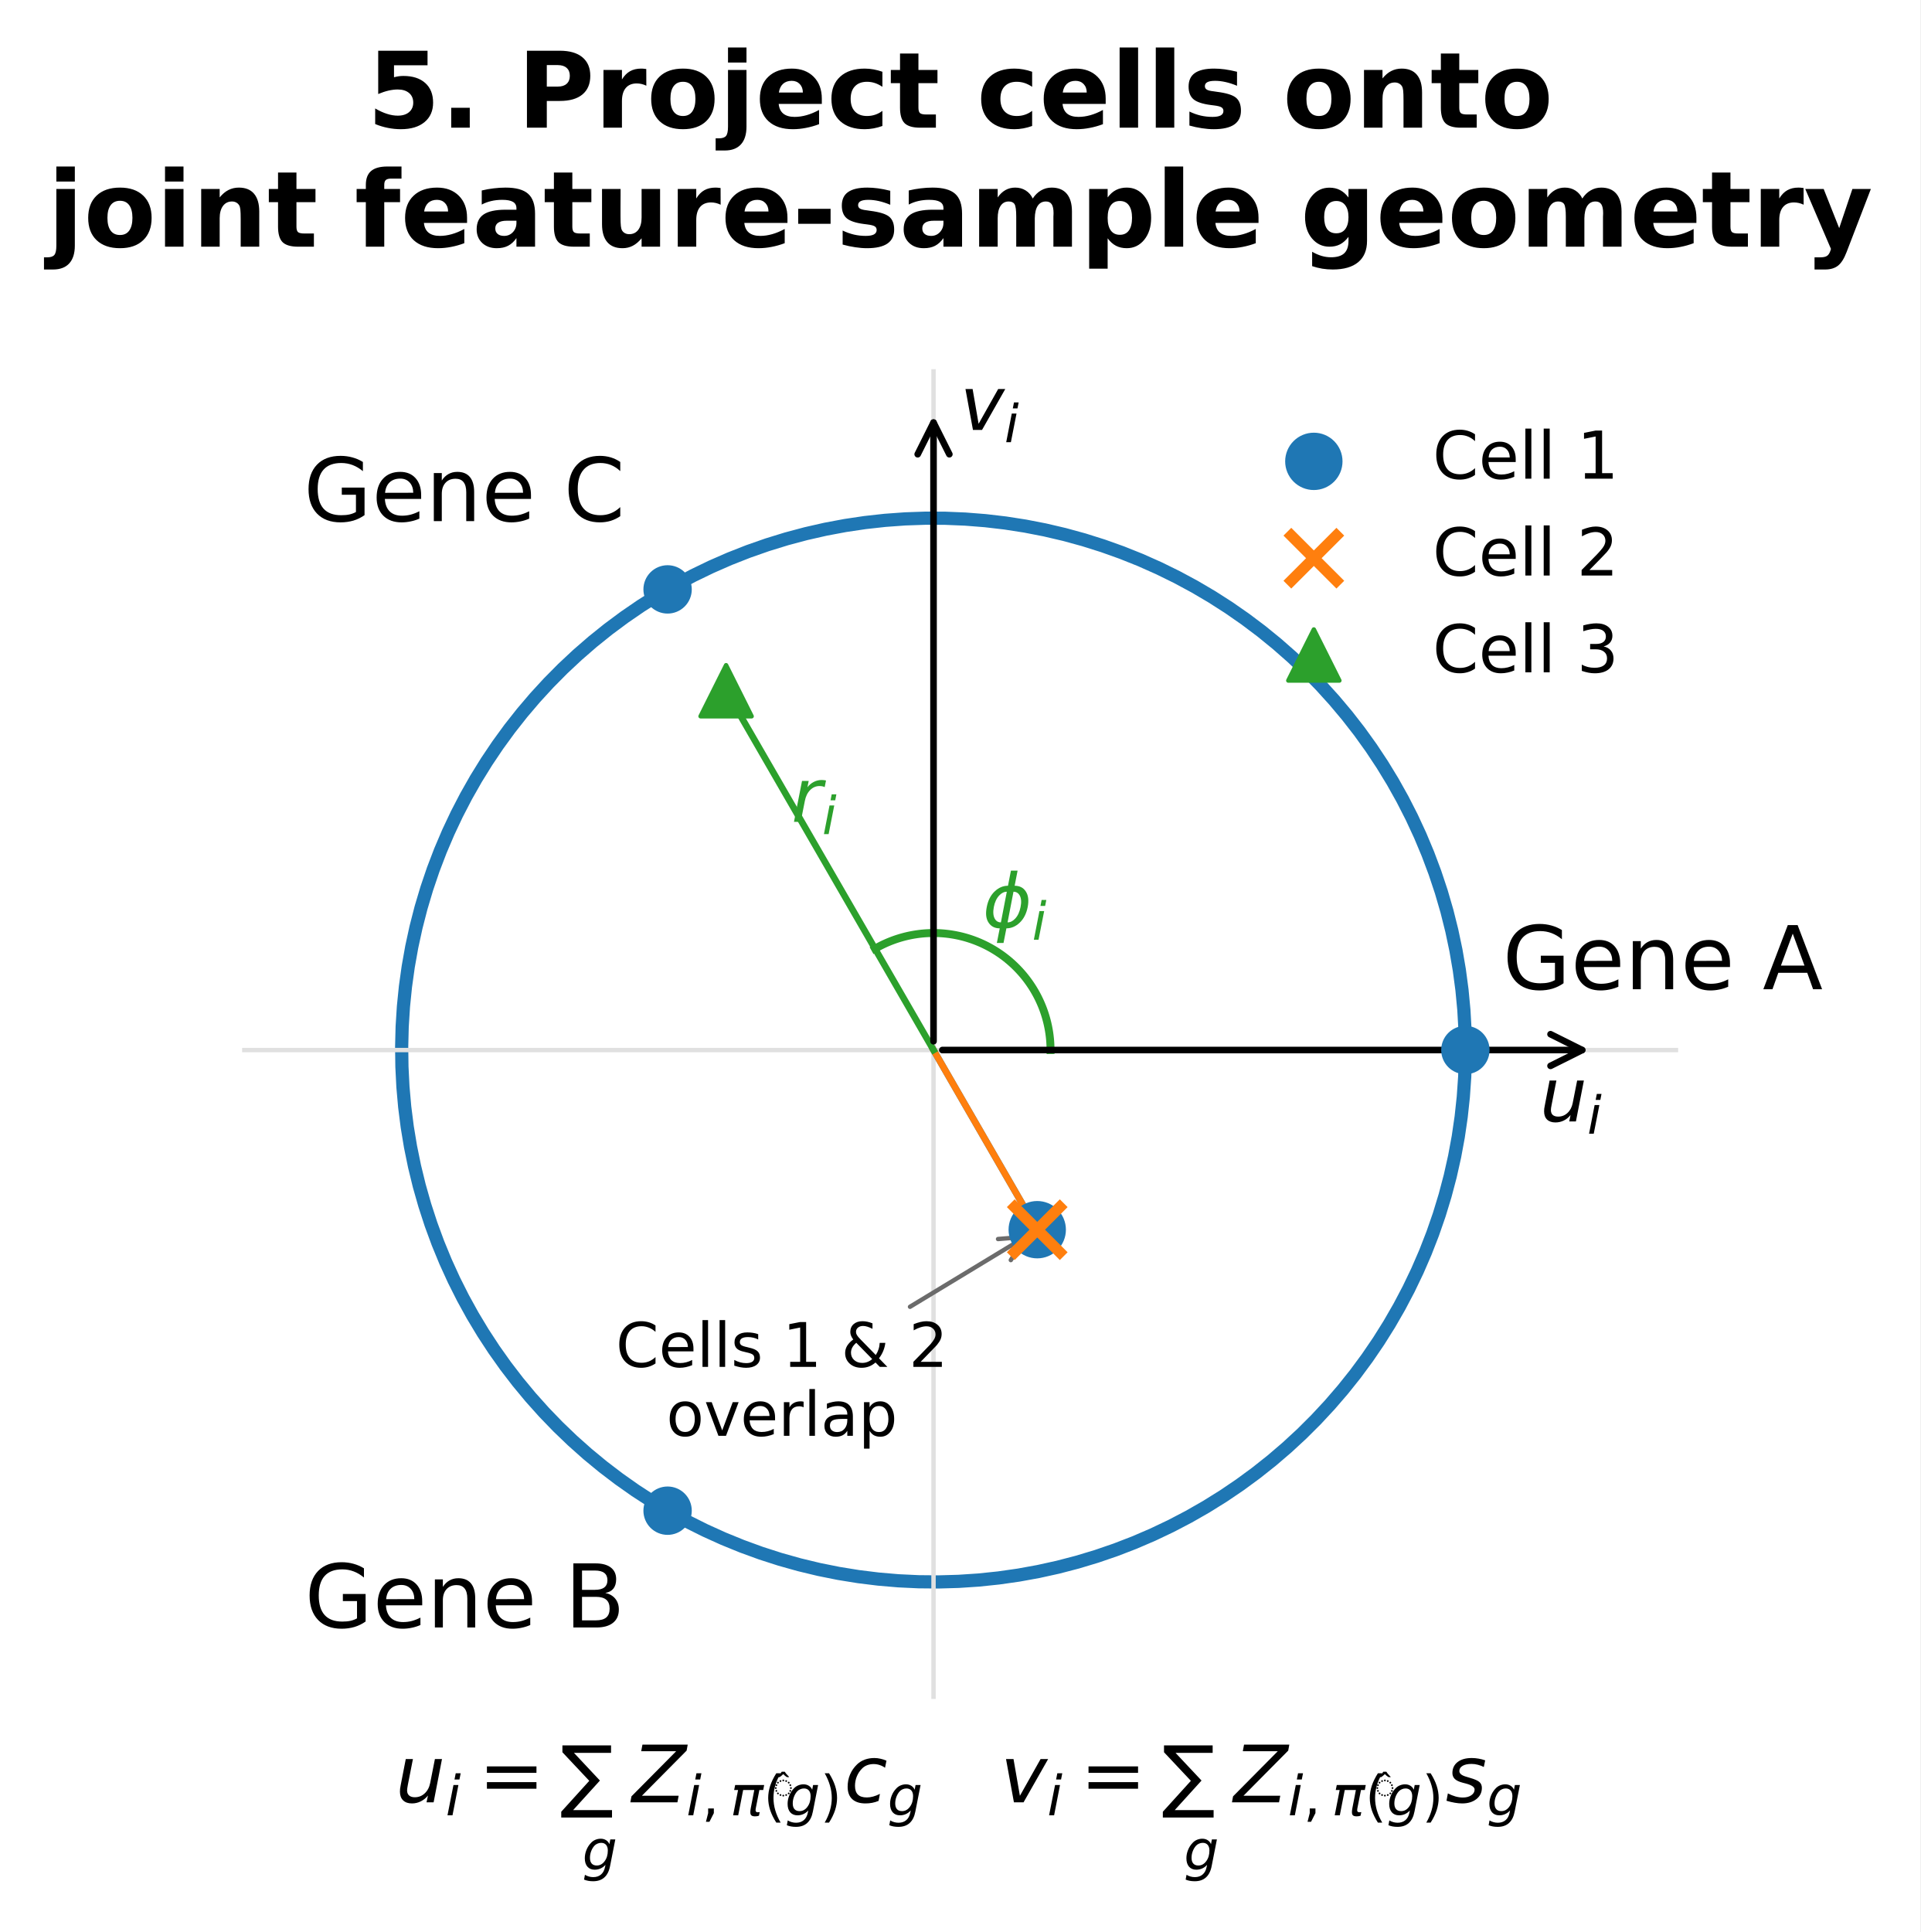
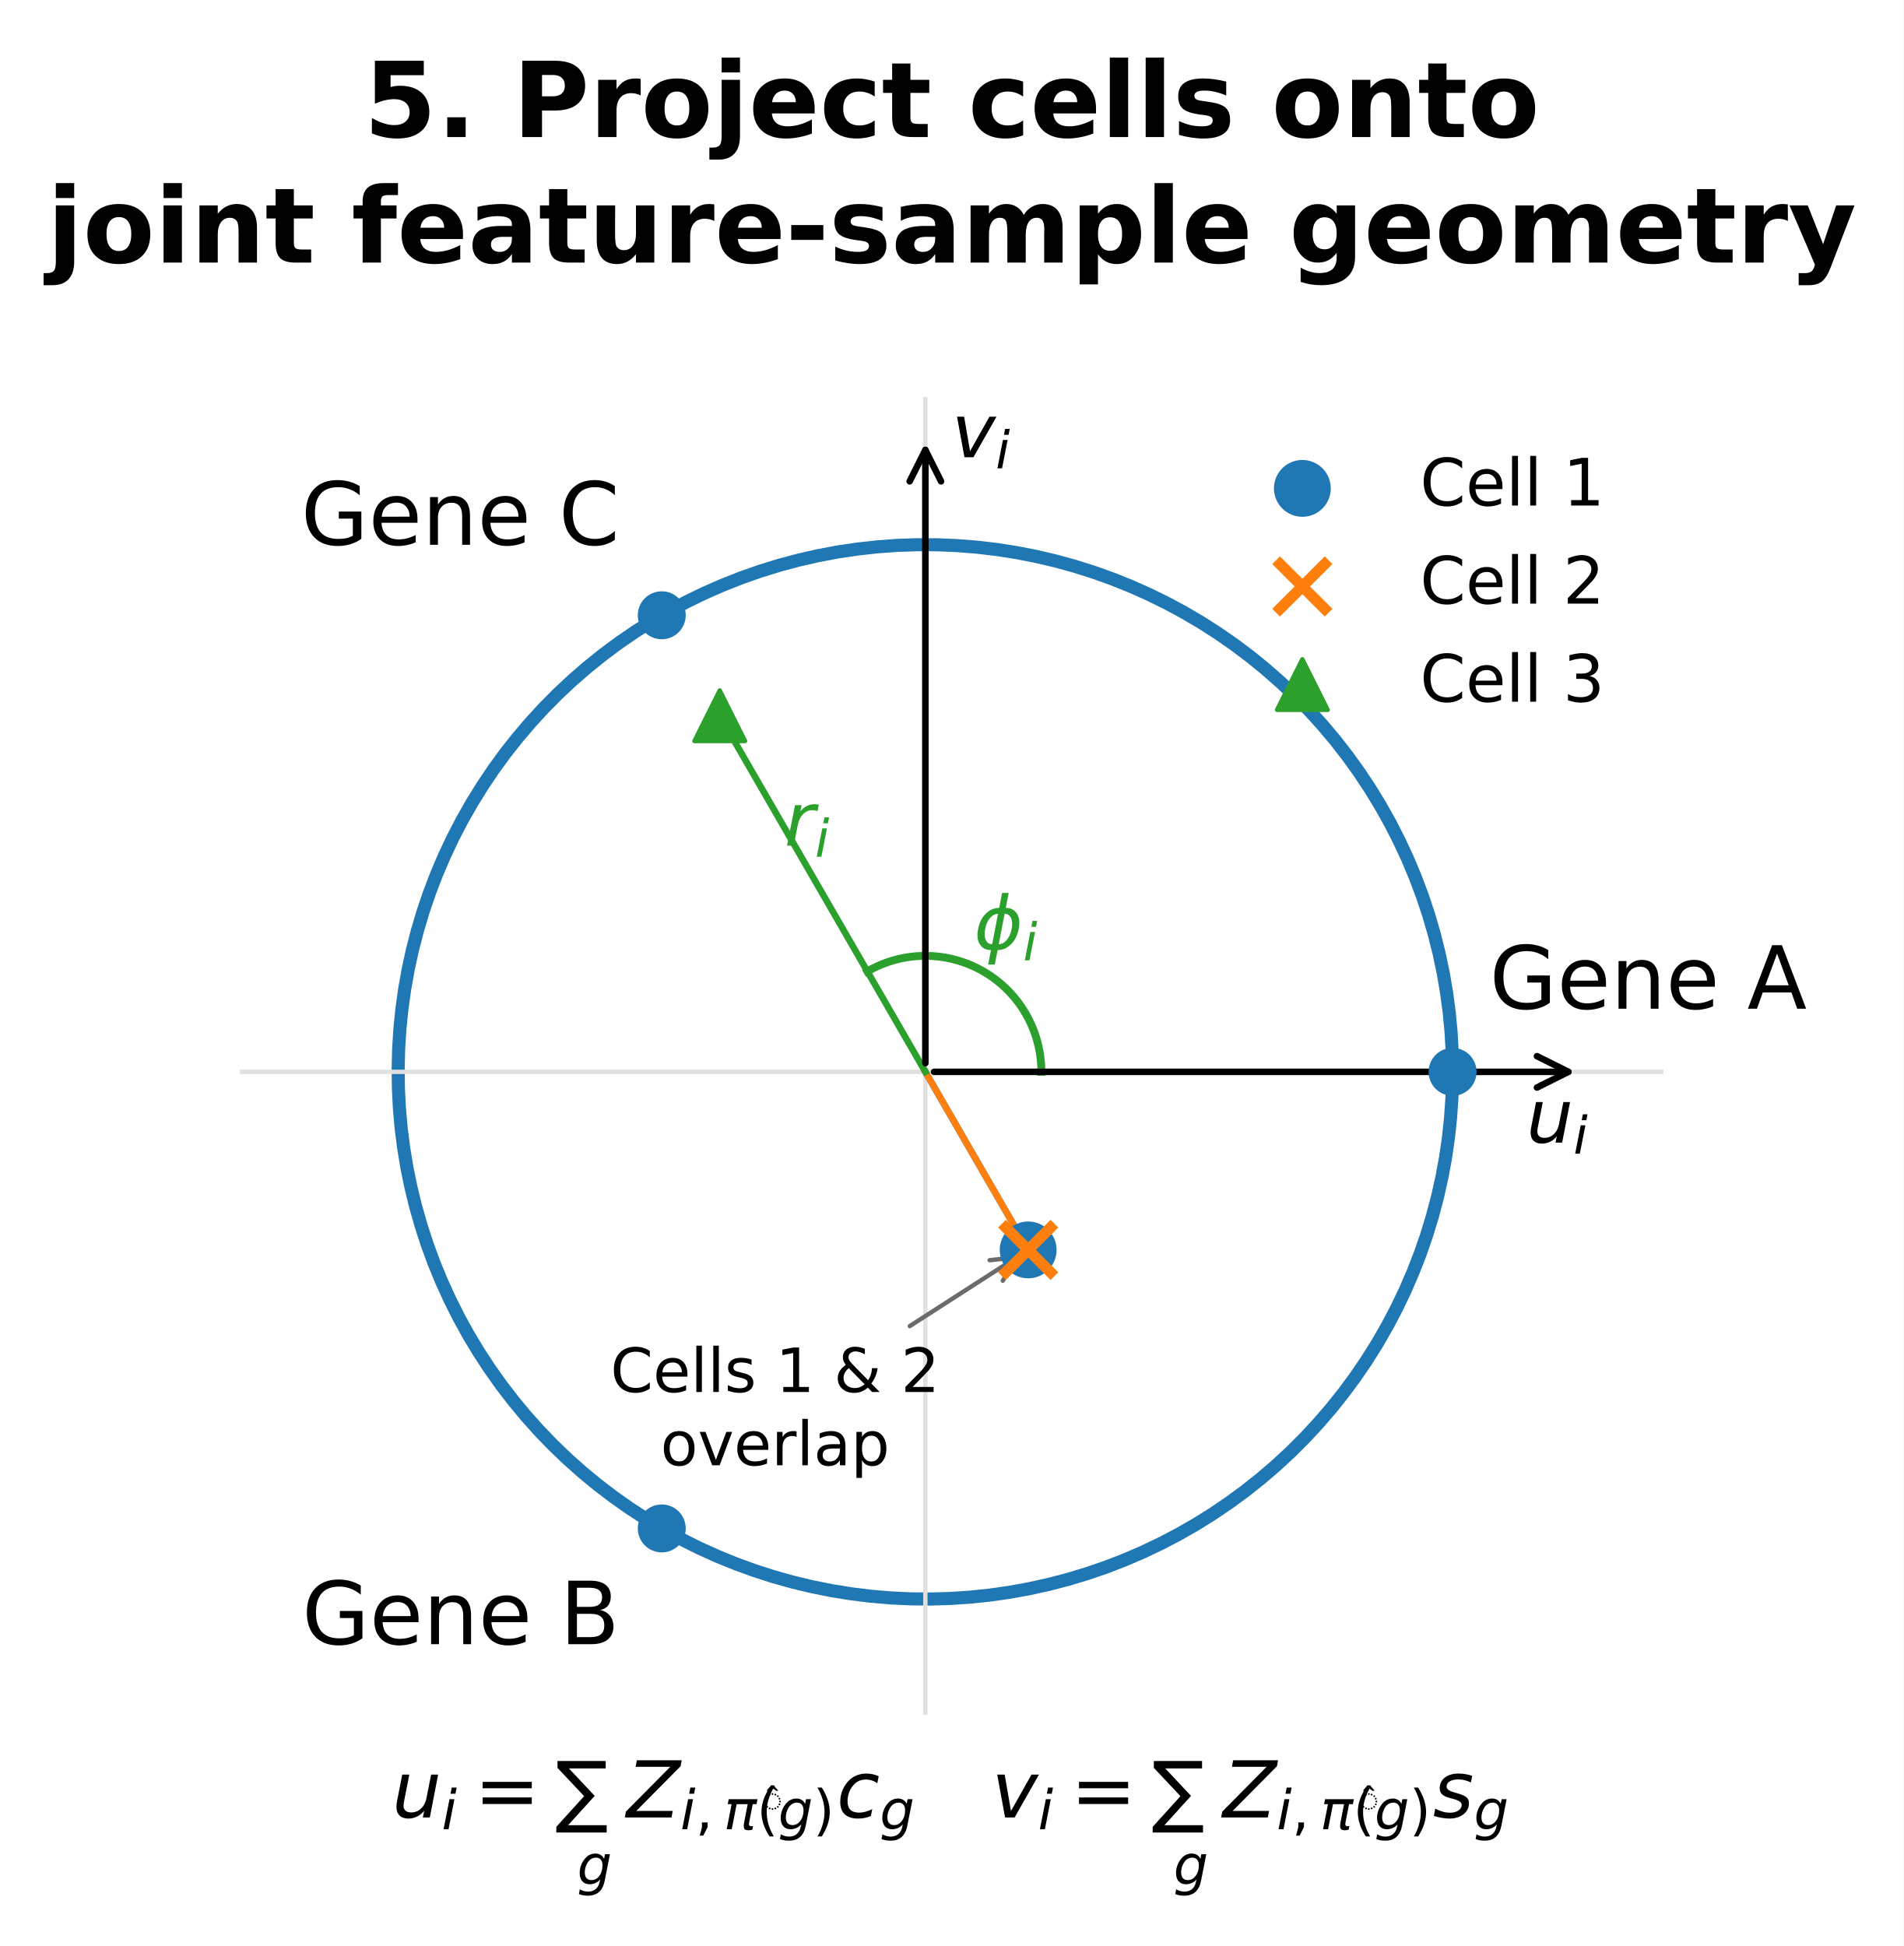
- <svg xmlns="http://www.w3.org/2000/svg" xmlns:xlink="http://www.w3.org/1999/xlink" width="436.714pt" height="439.349pt" viewBox="0 0 436.714 439.349" version="1.1">
+ <svg xmlns="http://www.w3.org/2000/svg" xmlns:xlink="http://www.w3.org/1999/xlink" width="436.714pt" height="446.485pt" viewBox="0 0 436.714 446.485" version="1.1">
  <defs>
    <style type="text/css">*{stroke-linejoin: round; stroke-linecap: butt}</style>
  </defs>
  <g id="figure_1">
    <g id="patch_1">
-       <path d="M 0 439.349  L 436.714 439.349  L 436.714 0  L 0 0  z " style="fill: #ffffff" />
+       <path d="M 0 446.485  L 436.714 446.485  L 436.714 0  L 0 0  z " style="fill: #ffffff" />
    </g>
    <g id="axes_1">
      <g id="line2d_1">
-         <path d="M 333.269 238.786  L 333.183 234.218  L 332.924 229.656  L 332.493 225.108  L 331.891 220.579  L 331.118 216.076  L 330.175 211.605  L 329.065 207.173  L 327.788 202.786  L 326.346 198.451  L 324.741 194.173  L 322.976 189.959  L 321.053 185.814  L 318.975 181.745  L 316.745 177.757  L 314.365 173.857  L 311.84 170.049  L 309.173 166.339  L 306.368 162.733  L 303.429 159.235  L 300.36 155.85  L 297.165 152.584  L 293.849 149.441  L 290.416 146.425  L 286.873 143.541  L 283.222 140.793  L 279.471 138.185  L 275.624 135.72  L 271.686 133.403  L 267.664 131.236  L 263.563 129.222  L 259.389 127.364  L 255.147 125.666  L 250.844 124.129  L 246.487 122.755  L 242.081 121.547  L 237.632 120.506  L 233.147 119.634  L 228.632 118.932  L 224.094 118.402  L 219.539 118.042  L 214.974 117.855  L 210.405 117.841  L 205.839 117.999  L 201.282 118.33  L 196.741 118.832  L 192.222 119.506  L 187.731 120.349  L 183.276 121.362  L 178.862 122.542  L 174.496 123.888  L 170.184 125.398  L 165.932 127.07  L 161.746 128.901  L 157.632 130.889  L 153.596 133.031  L 149.644 135.324  L 145.781 137.764  L 142.014 140.349  L 138.346 143.074  L 134.784 145.935  L 131.333 148.929  L 127.997 152.051  L 124.782 155.297  L 121.691 158.662  L 118.73 162.142  L 115.902 165.731  L 113.212 169.424  L 110.663 173.216  L 108.259 177.101  L 106.004 181.075  L 103.9 185.13  L 101.951 189.263  L 100.16 193.466  L 98.528 197.734  L 97.059 202.06  L 95.754 206.438  L 94.616 210.863  L 93.645 215.328  L 92.844 219.826  L 92.213 224.351  L 91.754 228.897  L 91.466 233.457  L 91.351 238.025  L 91.409 242.593  L 91.639 247.156  L 92.041 251.707  L 92.615 256.24  L 93.359 260.748  L 94.274 265.225  L 95.356 269.663  L 96.606 274.058  L 98.02 278.403  L 99.598 282.691  L 101.337 286.916  L 103.233 291.073  L 105.286 295.155  L 107.491 299.156  L 109.846 303.072  L 112.347 306.895  L 114.99 310.622  L 117.772 314.246  L 120.69 317.762  L 123.738 321.166  L 126.912 324.452  L 130.208 327.616  L 133.621 330.653  L 137.147 333.56  L 140.78 336.33  L 144.515 338.962  L 148.346 341.451  L 152.269 343.793  L 156.278 345.986  L 160.366 348.026  L 164.529 349.909  L 168.759 351.634  L 173.052 353.199  L 177.401 354.6  L 181.8 355.835  L 186.242 356.904  L 190.721 357.804  L 195.232 358.534  L 199.766 359.094  L 204.319 359.482  L 208.882 359.698  L 213.451 359.741  L 218.018 359.611  L 222.577 359.309  L 227.122 358.836  L 231.645 358.191  L 236.14 357.375  L 240.602 356.391  L 245.023 355.238  L 249.398 353.92  L 253.719 352.437  L 257.982 350.792  L 262.179 348.987  L 266.306 347.025  L 270.355 344.909  L 274.321 342.641  L 278.199 340.225  L 281.983 337.664  L 285.667 334.962  L 289.247 332.123  L 292.717 329.151  L 296.073 326.05  L 299.308 322.824  L 302.42 319.479  L 305.403 316.018  L 308.254 312.447  L 310.967 308.771  L 313.54 304.995  L 315.968 301.125  L 318.248 297.166  L 320.377 293.123  L 322.352 289.003  L 324.17 284.811  L 325.829 280.554  L 327.325 276.237  L 328.657 271.867  L 329.824 267.449  L 330.822 262.991  L 331.652 258.498  L 332.311 253.977  L 332.799 249.434  L 333.115 244.876  L 333.259 240.309  L 333.269 238.786  L 333.269 238.786  " clip-path="url(#p596c92d927)" style="fill: none; stroke: #1f77b4; stroke-width: 3; stroke-linecap: square" />
+         <path d="M 333.269 245.922  L 333.183 241.354  L 332.924 236.792  L 332.493 232.244  L 331.891 227.714  L 331.118 223.211  L 330.175 218.741  L 329.065 214.309  L 327.788 209.922  L 326.346 205.587  L 324.741 201.309  L 322.976 197.094  L 321.053 192.95  L 318.975 188.881  L 316.745 184.893  L 314.365 180.993  L 311.84 177.185  L 309.173 173.475  L 306.368 169.868  L 303.429 166.37  L 300.36 162.986  L 297.165 159.72  L 293.849 156.577  L 290.416 153.561  L 286.873 150.677  L 283.222 147.929  L 279.471 145.321  L 275.624 142.856  L 271.686 140.539  L 267.664 138.371  L 263.563 136.358  L 259.389 134.5  L 255.147 132.802  L 250.844 131.264  L 246.487 129.891  L 242.081 128.683  L 237.632 127.642  L 233.147 126.77  L 228.632 126.068  L 224.094 125.537  L 219.539 125.178  L 214.974 124.991  L 210.405 124.977  L 205.839 125.135  L 201.282 125.466  L 196.741 125.968  L 192.222 126.641  L 187.731 127.485  L 183.276 128.498  L 178.862 129.678  L 174.496 131.024  L 170.184 132.534  L 165.932 134.206  L 161.746 136.037  L 157.632 138.025  L 153.596 140.167  L 149.644 142.46  L 145.781 144.9  L 142.014 147.485  L 138.346 150.21  L 134.784 153.071  L 131.333 156.065  L 127.997 159.187  L 124.782 162.433  L 121.691 165.798  L 118.73 169.278  L 115.902 172.866  L 113.212 176.559  L 110.663 180.351  L 108.259 184.237  L 106.004 188.21  L 103.9 192.266  L 101.951 196.399  L 100.16 200.602  L 98.528 204.869  L 97.059 209.196  L 95.754 213.574  L 94.616 217.999  L 93.645 222.464  L 92.844 226.962  L 92.213 231.487  L 91.754 236.033  L 91.466 240.593  L 91.351 245.16  L 91.409 249.729  L 91.639 254.292  L 92.041 258.843  L 92.615 263.376  L 93.359 267.884  L 94.274 272.361  L 95.356 276.799  L 96.606 281.194  L 98.02 285.539  L 99.598 289.826  L 101.337 294.052  L 103.233 298.208  L 105.286 302.29  L 107.491 306.292  L 109.846 310.207  L 112.347 314.031  L 114.99 317.758  L 117.772 321.382  L 120.69 324.898  L 123.738 328.302  L 126.912 331.588  L 130.208 334.752  L 133.621 337.789  L 137.147 340.695  L 140.78 343.466  L 144.515 346.098  L 148.346 348.587  L 152.269 350.929  L 156.278 353.122  L 160.366 355.161  L 164.529 357.045  L 168.759 358.77  L 173.052 360.334  L 177.401 361.735  L 181.8 362.971  L 186.242 364.04  L 190.721 364.94  L 195.232 365.67  L 199.766 366.23  L 204.319 366.618  L 208.882 366.833  L 213.451 366.877  L 218.018 366.747  L 222.577 366.445  L 227.122 365.972  L 231.645 365.326  L 236.14 364.511  L 240.602 363.526  L 245.023 362.374  L 249.398 361.055  L 253.719 359.573  L 257.982 357.928  L 262.179 356.123  L 266.306 354.161  L 270.355 352.044  L 274.321 349.777  L 278.199 347.361  L 281.983 344.8  L 285.667 342.098  L 289.247 339.259  L 292.717 336.287  L 296.073 333.186  L 299.308 329.96  L 302.42 326.614  L 305.403 323.154  L 308.254 319.583  L 310.967 315.907  L 313.54 312.131  L 315.968 308.261  L 318.248 304.302  L 320.377 300.259  L 322.352 296.139  L 324.17 291.947  L 325.829 287.69  L 327.325 283.373  L 328.657 279.003  L 329.824 274.585  L 330.822 270.127  L 331.652 265.634  L 332.311 261.112  L 332.799 256.57  L 333.115 252.012  L 333.259 247.445  L 333.269 245.922  L 333.269 245.922  " clip-path="url(#p8d70a1d54a)" style="fill: none; stroke: #1f77b4; stroke-width: 3; stroke-linecap: square" />
      </g>
      <g id="line2d_2">
-         <path d="M 55.061 238.786  L 381.653 238.786  " clip-path="url(#p596c92d927)" style="fill: none; stroke: #e0e0e0; stroke-linecap: square" />
+         <path d="M 55.061 245.922  L 381.653 245.922  " clip-path="url(#p8d70a1d54a)" style="fill: none; stroke: #e0e0e0; stroke-linecap: square" />
      </g>
      <g id="line2d_3">
-         <path d="M 212.309 386.357  L 212.309 83.957  " clip-path="url(#p596c92d927)" style="fill: none; stroke: #e0e0e0; stroke-linecap: square" />
+         <path d="M 212.309 393.493  L 212.309 91.093  " clip-path="url(#p8d70a1d54a)" style="fill: none; stroke: #e0e0e0; stroke-linecap: square" />
      </g>
      <g id="line2d_4">
-         <path d="M 212.309 238.786  L 235.896 279.64  " clip-path="url(#p596c92d927)" style="fill: none; stroke: #1f77b4; stroke-width: 1.5; stroke-linecap: square" />
+         <path d="M 212.309 245.922  L 235.896 286.776  " clip-path="url(#p8d70a1d54a)" style="fill: none; stroke: #1f77b4; stroke-width: 1.5; stroke-linecap: square" />
      </g>
      <g id="line2d_5">
-         <path d="M 212.309 238.786  L 235.896 279.64  " clip-path="url(#p596c92d927)" style="fill: none; stroke: #ff7f0e; stroke-width: 1.5; stroke-linecap: square" />
+         <path d="M 212.309 245.922  L 235.896 286.776  " clip-path="url(#p8d70a1d54a)" style="fill: none; stroke: #ff7f0e; stroke-width: 1.5; stroke-linecap: square" />
      </g>
      <g id="line2d_6">
-         <path d="M 212.309 238.786  L 165.134 157.078  " clip-path="url(#p596c92d927)" style="fill: none; stroke: #2ca02c; stroke-width: 1.5; stroke-linecap: square" />
+         <path d="M 212.309 245.922  L 165.134 164.213  " clip-path="url(#p8d70a1d54a)" style="fill: none; stroke: #2ca02c; stroke-width: 1.5; stroke-linecap: square" />
      </g>
      <g id="line2d_7">
-         <path d="M 238.92 238.786  L 238.914 238.223  L 238.896 237.66  L 238.866 237.098  L 238.825 236.537  L 238.771 235.976  L 238.706 235.417  L 238.629 234.86  L 238.54 234.304  L 238.439 233.75  L 238.327 233.198  L 238.203 232.649  L 238.067 232.103  L 237.92 231.559  L 237.761 231.019  L 237.591 230.482  L 237.41 229.949  L 237.218 229.42  L 237.014 228.896  L 236.799 228.375  L 236.573 227.86  L 236.337 227.349  L 236.09 226.843  L 235.832 226.343  L 235.563 225.848  L 235.284 225.359  L 234.995 224.876  L 234.696 224.399  L 234.386 223.929  L 234.067 223.465  L 233.738 223.008  L 233.4 222.558  L 233.052 222.116  L 232.694 221.681  L 232.328 221.253  L 231.952 220.834  L 231.568 220.422  L 231.176 220.019  L 230.774 219.624  L 230.365 219.238  L 229.947 218.86  L 229.522 218.491  L 229.089 218.132  L 228.648 217.782  L 228.2 217.441  L 227.745 217.109  L 227.283 216.788  L 226.814 216.476  L 226.339 216.174  L 225.858 215.882  L 225.37 215.601  L 224.877 215.33  L 224.378 215.069  L 223.873 214.819  L 223.364 214.58  L 222.849 214.351  L 222.33 214.134  L 221.806 213.927  L 221.278 213.732  L 220.746 213.548  L 220.21 213.375  L 219.671 213.213  L 219.128 213.063  L 218.583 212.925  L 218.034 212.798  L 217.483 212.683  L 216.93 212.579  L 216.374 212.487  L 215.817 212.407  L 215.258 212.339  L 214.698 212.282  L 214.137 212.238  L 213.575 212.205  L 213.013 212.184  L 212.45 212.175  L 211.887 212.178  L 211.324 212.193  L 210.762 212.22  L 210.2 212.259  L 209.639 212.309  L 209.08 212.371  L 208.522 212.446  L 207.965 212.532  L 207.411 212.629  L 206.859 212.739  L 206.309 212.86  L 205.762 212.993  L 205.218 213.137  L 204.677 213.293  L 204.139 213.46  L 203.605 213.638  L 203.075 213.828  L 202.549 214.029  L 202.028 214.241  L 201.511 214.464  L 200.999 214.698  L 200.492 214.943  L 199.99 215.198  L 199.494 215.464  L 199.003 215.74  " clip-path="url(#p596c92d927)" style="fill: none; stroke: #2ca02c; stroke-width: 1.8; stroke-linecap: square" />
+         <path d="M 238.92 245.922  L 238.914 245.359  L 238.896 244.796  L 238.866 244.234  L 238.825 243.673  L 238.771 243.112  L 238.706 242.553  L 238.629 241.995  L 238.54 241.44  L 238.439 240.886  L 238.327 240.334  L 238.203 239.785  L 238.067 239.239  L 237.92 238.695  L 237.761 238.155  L 237.591 237.618  L 237.41 237.085  L 237.218 236.556  L 237.014 236.032  L 236.799 235.511  L 236.573 234.995  L 236.337 234.485  L 236.09 233.979  L 235.832 233.478  L 235.563 232.984  L 235.284 232.495  L 234.995 232.012  L 234.696 231.535  L 234.386 231.064  L 234.067 230.601  L 233.738 230.144  L 233.4 229.694  L 233.052 229.252  L 232.694 228.817  L 232.328 228.389  L 231.952 227.97  L 231.568 227.558  L 231.176 227.155  L 230.774 226.76  L 230.365 226.374  L 229.947 225.996  L 229.522 225.627  L 229.089 225.268  L 228.648 224.917  L 228.2 224.576  L 227.745 224.245  L 227.283 223.923  L 226.814 223.612  L 226.339 223.31  L 225.858 223.018  L 225.37 222.736  L 224.877 222.465  L 224.378 222.205  L 223.873 221.955  L 223.364 221.716  L 222.849 221.487  L 222.33 221.27  L 221.806 221.063  L 221.278 220.868  L 220.746 220.684  L 220.21 220.511  L 219.671 220.349  L 219.128 220.199  L 218.583 220.061  L 218.034 219.934  L 217.483 219.819  L 216.93 219.715  L 216.374 219.623  L 215.817 219.543  L 215.258 219.475  L 214.698 219.418  L 214.137 219.374  L 213.575 219.341  L 213.013 219.32  L 212.45 219.311  L 211.887 219.314  L 211.324 219.329  L 210.762 219.356  L 210.2 219.394  L 209.639 219.445  L 209.08 219.507  L 208.522 219.582  L 207.965 219.668  L 207.411 219.765  L 206.859 219.875  L 206.309 219.996  L 205.762 220.129  L 205.218 220.273  L 204.677 220.429  L 204.139 220.596  L 203.605 220.774  L 203.075 220.964  L 202.549 221.165  L 202.028 221.377  L 201.511 221.6  L 200.999 221.834  L 200.492 222.078  L 199.99 222.334  L 199.494 222.6  L 199.003 222.876  " clip-path="url(#p8d70a1d54a)" style="fill: none; stroke: #2ca02c; stroke-width: 1.8; stroke-linecap: square" />
      </g>
      <g id="text_1">
-         <text style="font-weight: 700; font-size: 24px; font-family: 'DejaVu Sans'" transform="translate(83.4675 29.03625)">5. Project cells onto</text>
-         <text style="font-weight: 700; font-size: 24px; font-family: 'DejaVu Sans'" transform="translate(10.8 56.0985)">joint feature-sample geometry</text>
+         <text style="font-weight: 700; font-size: 24px; font-family: 'DejaVu Sans'" transform="translate(83.4675 31.43859)">5. Project cells onto</text>
+         <text style="font-weight: 700; font-size: 24px; font-family: 'DejaVu Sans'" transform="translate(10.8 60.24516)">joint feature-sample geometry</text>
      </g>
      <g id="patch_2">
-         <path d="M 214.307 238.786  Q 287.908 238.786 359.833 238.786  " style="fill: none; stroke: #000000; stroke-width: 1.5; stroke-linecap: round" />
-         <path d="M 352.633 235.186  L 359.833 238.786  L 352.633 242.386  " style="fill: none; stroke: #000000; stroke-width: 1.5; stroke-linecap: round" />
+         <path d="M 214.307 245.922  Q 287.908 245.922 359.833 245.922  " style="fill: none; stroke: #000000; stroke-width: 1.5; stroke-linecap: round" />
+         <path d="M 352.633 242.322  L 359.833 245.922  L 352.633 249.522  " style="fill: none; stroke: #000000; stroke-width: 1.5; stroke-linecap: round" />
      </g>
      <g id="patch_3">
-         <path d="M 212.309 236.789  Q 212.309 165.605 212.309 96.097  " style="fill: none; stroke: #000000; stroke-width: 1.5; stroke-linecap: round" />
-         <path d="M 208.709 103.297  L 212.309 96.097  L 215.909 103.297  " style="fill: none; stroke: #000000; stroke-width: 1.5; stroke-linecap: round" />
+         <path d="M 212.309 243.925  Q 212.309 172.741 212.309 103.233  " style="fill: none; stroke: #000000; stroke-width: 1.5; stroke-linecap: round" />
+         <path d="M 208.709 110.433  L 212.309 103.233  L 215.909 110.433  " style="fill: none; stroke: #000000; stroke-width: 1.5; stroke-linecap: round" />
      </g>
      <g id="text_2">
-         <text style="font-size: 20px; font-family: 'DejaVu Sans'; text-anchor: start" x="341.736" y="224.95" transform="rotate(-0 341.7361 224.9499)">Gene A</text>
+         <text style="font-size: 20px; font-family: 'DejaVu Sans'; text-anchor: start" x="341.736" y="231.44" transform="rotate(-0 341.7361 231.4404)">Gene A</text>
      </g>
      <g id="text_3">
-         <text style="font-size: 20px; font-family: 'DejaVu Sans'; text-anchor: end" x="142.152" y="118.505" transform="rotate(-0 142.1521 118.5051)">Gene C</text>
+         <text style="font-size: 20px; font-family: 'DejaVu Sans'; text-anchor: end" x="142.152" y="124.996" transform="rotate(-0 142.1521 124.9956)">Gene C</text>
      </g>
      <g id="text_4">
-         <text style="font-size: 20px; font-family: 'DejaVu Sans'; text-anchor: end" x="142.152" y="370.105" transform="rotate(-0 142.1521 370.1045)">Gene B</text>
+         <text style="font-size: 20px; font-family: 'DejaVu Sans'; text-anchor: end" x="142.152" y="377.239" transform="rotate(-0 142.1521 377.2388)">Gene B</text>
      </g>
      <g id="patch_4">
-         <path d="M 206.963 297.17  Q 220.573 288.924 233.227 281.257  " style="fill: none; stroke: #6b6b6b; stroke-linecap: round" />
-         <path d="M 226.986 281.764  L 233.227 281.257  L 229.888 286.554  " style="fill: none; stroke: #6b6b6b; stroke-linecap: round" />
+         <path d="M 208.733 304.258  Q 221.474 296.058 233.275 288.463  " style="fill: none; stroke: #6b6b6b; stroke-linecap: round" />
+         <path d="M 227.05 289.139  L 233.275 288.463  L 230.081 293.848  " style="fill: none; stroke: #6b6b6b; stroke-linecap: round" />
      </g>
      <g id="text_5">
-         <text style="font-size: 14px; font-family: 'DejaVu Sans'" transform="translate(140.0637 310.8413)">Cells 1 &amp; 2</text>
-         <text style="font-size: 14px; font-family: 'DejaVu Sans'" transform="translate(151.5459 326.5182)">overlap</text>
+         <text style="font-size: 14px; font-family: 'DejaVu Sans'" transform="translate(140.0637 319.3785)">Cells 1 &amp; 2</text>
+         <text style="font-size: 14px; font-family: 'DejaVu Sans'" transform="translate(151.5459 336.1824)">overlap</text>
      </g>
      <g id="text_6">
-         <g style="fill: #2ca02c" transform="translate(223.4927 210.9872)">
+         <g style="fill: #2ca02c" transform="translate(223.4927 217.8661)">
          <text>
            <tspan x="0" y="-0.078" style="font-style: oblique; font-size: 17px; font-family: 'DejaVu Sans'; fill: #2ca02c">ϕ</tspan>
-             <tspan x="11.214" y="2.711" style="font-style: oblique; font-size: 11.9px; font-family: 'DejaVu Sans'; fill: #2ca02c">i</tspan>
+             <tspan x="11.214" y="2.472" style="font-style: oblique; font-size: 11.9px; font-family: 'DejaVu Sans'; fill: #2ca02c">i</tspan>
          </text>
        </g>
      </g>
      <g id="text_7">
-         <g style="fill: #2ca02c" transform="translate(179.9795 187.3738)">
+         <g style="fill: #2ca02c" transform="translate(179.9795 194.5097)">
          <text>
            <tspan x="0" y="-0.484" style="font-style: oblique; font-size: 17px; font-family: 'DejaVu Sans'; fill: #2ca02c">r</tspan>
-             <tspan x="6.989" y="2.305" style="font-style: oblique; font-size: 11.9px; font-family: 'DejaVu Sans'; fill: #2ca02c">i</tspan>
+             <tspan x="6.989" y="2.066" style="font-style: oblique; font-size: 11.9px; font-family: 'DejaVu Sans'; fill: #2ca02c">i</tspan>
          </text>
        </g>
      </g>
      <g id="text_8">
-         <g transform="translate(350.2033 255.7204)">
+         <g transform="translate(350.2033 262.8563)">
          <text>
            <tspan x="0" y="-0.703" style="font-style: oblique; font-size: 17px; font-family: 'DejaVu Sans'">u</tspan>
-             <tspan x="10.774" y="2.086" style="font-style: oblique; font-size: 11.9px; font-family: 'DejaVu Sans'">i</tspan>
+             <tspan x="10.774" y="1.847" style="font-style: oblique; font-size: 11.9px; font-family: 'DejaVu Sans'">i</tspan>
          </text>
        </g>
      </g>
      <g id="text_9">
-         <g transform="translate(218.3569 98.47245)">
+         <g transform="translate(218.3569 105.6083)">
          <text>
            <tspan x="0" y="-0.703" style="font-style: oblique; font-size: 17px; font-family: 'DejaVu Sans'">v</tspan>
-             <tspan x="10.061" y="2.086" style="font-style: oblique; font-size: 11.9px; font-family: 'DejaVu Sans'">i</tspan>
+             <tspan x="10.061" y="1.847" style="font-style: oblique; font-size: 11.9px; font-family: 'DejaVu Sans'">i</tspan>
          </text>
        </g>
      </g>
      <g id="text_10">
-         <g transform="translate(89.92687 410.5492)">
+         <g transform="translate(89.92687 417.6851)">
          <text>
            <tspan x="0" y="-0.688" style="font-style: oblique; font-size: 18px; font-family: 'DejaVu Sans'">u</tspan>
            <tspan x="53.825" y="-0.688" style="font-style: oblique; font-size: 18px; font-family: 'DejaVu Sans'">Z</tspan>
            <tspan x="102.024" y="-0.688" style="font-style: oblique; font-size: 18px; font-family: 'DejaVu Sans'">c</tspan>
            <tspan x="137.576" y="-0.688" style="font-style: oblique; font-size: 18px; font-family: 'DejaVu Sans'">v</tspan>
            <tspan x="190.645" y="-0.688" style="font-style: oblique; font-size: 18px; font-family: 'DejaVu Sans'">Z</tspan>
            <tspan x="238.844" y="-0.688" style="font-style: oblique; font-size: 18px; font-family: 'DejaVu Sans'">s</tspan>
-             <tspan x="11.408" y="2.266" style="font-style: oblique; font-size: 12.6px; font-family: 'DejaVu Sans'">i</tspan>
+             <tspan x="11.408" y="2.012" style="font-style: oblique; font-size: 12.6px; font-family: 'DejaVu Sans'">i</tspan>
            <tspan x="42.497" y="14.633" style="font-style: oblique; font-size: 12.6px; font-family: 'DejaVu Sans'">g</tspan>
-             <tspan x="66.156" y="2.266" style="font-style: oblique; font-size: 12.6px; font-family: 'DejaVu Sans'">i</tspan>
-             <tspan x="76.117" y="2.266" style="font-style: oblique; font-size: 12.6px; font-family: 'DejaVu Sans'">π</tspan>
-             <tspan x="88.618" y="2.266" style="font-style: oblique; font-size: 12.6px; font-family: 'DejaVu Sans'">g</tspan>
-             <tspan x="111.921" y="2.266" style="font-style: oblique; font-size: 12.6px; font-family: 'DejaVu Sans'">g</tspan>
-             <tspan x="148.228" y="2.266" style="font-style: oblique; font-size: 12.6px; font-family: 'DejaVu Sans'">i</tspan>
+             <tspan x="66.156" y="2.012" style="font-style: oblique; font-size: 12.6px; font-family: 'DejaVu Sans'">i</tspan>
+             <tspan x="76.117" y="2.012" style="font-style: oblique; font-size: 12.6px; font-family: 'DejaVu Sans'">π</tspan>
+             <tspan x="88.618" y="2.012" style="font-style: oblique; font-size: 12.6px; font-family: 'DejaVu Sans'">g</tspan>
+             <tspan x="111.921" y="2.012" style="font-style: oblique; font-size: 12.6px; font-family: 'DejaVu Sans'">g</tspan>
+             <tspan x="148.228" y="2.012" style="font-style: oblique; font-size: 12.6px; font-family: 'DejaVu Sans'">i</tspan>
            <tspan x="179.317" y="14.633" style="font-style: oblique; font-size: 12.6px; font-family: 'DejaVu Sans'">g</tspan>
-             <tspan x="202.976" y="2.266" style="font-style: oblique; font-size: 12.6px; font-family: 'DejaVu Sans'">i</tspan>
-             <tspan x="212.937" y="2.266" style="font-style: oblique; font-size: 12.6px; font-family: 'DejaVu Sans'">π</tspan>
-             <tspan x="225.438" y="2.266" style="font-style: oblique; font-size: 12.6px; font-family: 'DejaVu Sans'">g</tspan>
-             <tspan x="248.222" y="2.266" style="font-style: oblique; font-size: 12.6px; font-family: 'DejaVu Sans'">g</tspan>
+             <tspan x="202.976" y="2.012" style="font-style: oblique; font-size: 12.6px; font-family: 'DejaVu Sans'">i</tspan>
+             <tspan x="212.937" y="2.012" style="font-style: oblique; font-size: 12.6px; font-family: 'DejaVu Sans'">π</tspan>
+             <tspan x="225.438" y="2.012" style="font-style: oblique; font-size: 12.6px; font-family: 'DejaVu Sans'">g</tspan>
+             <tspan x="248.222" y="2.012" style="font-style: oblique; font-size: 12.6px; font-family: 'DejaVu Sans'">g</tspan>
            <tspan x="18.908" y="-0.688" style="font-size: 18px; font-family: 'DejaVu Sans'">=</tspan>
            <tspan x="120.411" y="-0.688" style="font-size: 18px; font-family: 'DejaVu Sans'"> </tspan>
            <tspan x="126.133" y="-0.688" style="font-size: 18px; font-family: 'DejaVu Sans'"> </tspan>
            <tspan x="131.854" y="-0.688" style="font-size: 18px; font-family: 'DejaVu Sans'"> </tspan>
            <tspan x="155.728" y="-0.688" style="font-size: 18px; font-family: 'DejaVu Sans'">=</tspan>
            <tspan x="37.497" y="-0.688" style="font-size: 18px; font-family: 'DejaVu Sans Display'">∑</tspan>
            <tspan x="174.317" y="-0.688" style="font-size: 18px; font-family: 'DejaVu Sans Display'">∑</tspan>
-             <tspan x="69.657" y="2.266" style="font-size: 12.6px; font-family: 'DejaVu Sans'">,</tspan>
-             <tspan x="83.702" y="2.266" style="font-size: 12.6px; font-family: 'DejaVu Sans'">(</tspan>
-             <tspan x="96.616" y="2.266" style="font-size: 12.6px; font-family: 'DejaVu Sans'">)</tspan>
-             <tspan x="206.477" y="2.266" style="font-size: 12.6px; font-family: 'DejaVu Sans'">,</tspan>
-             <tspan x="220.522" y="2.266" style="font-size: 12.6px; font-family: 'DejaVu Sans'">(</tspan>
-             <tspan x="233.436" y="2.266" style="font-size: 12.6px; font-family: 'DejaVu Sans'">)</tspan>
-             <tspan x="85.919" y="-1.684" style="font-size: 7.747px; font-family: 'STIXSizeTwoSym'">̂</tspan>
-             <tspan x="222.739" y="-1.684" style="font-size: 7.747px; font-family: 'STIXSizeTwoSym'">̂</tspan>
+             <tspan x="69.657" y="2.012" style="font-size: 12.6px; font-family: 'DejaVu Sans'">,</tspan>
+             <tspan x="83.702" y="2.012" style="font-size: 12.6px; font-family: 'DejaVu Sans'">(</tspan>
+             <tspan x="96.616" y="2.012" style="font-size: 12.6px; font-family: 'DejaVu Sans'">)</tspan>
+             <tspan x="206.477" y="2.012" style="font-size: 12.6px; font-family: 'DejaVu Sans'">,</tspan>
+             <tspan x="220.522" y="2.012" style="font-size: 12.6px; font-family: 'DejaVu Sans'">(</tspan>
+             <tspan x="233.436" y="2.012" style="font-size: 12.6px; font-family: 'DejaVu Sans'">)</tspan>
+             <tspan x="85.007" y="-2.094" style="font-size: 7.747px; font-family: 'STIXSizeTwoSym'">̂</tspan>
+             <tspan x="221.827" y="-2.094" style="font-size: 7.747px; font-family: 'STIXSizeTwoSym'">̂</tspan>
          </text>
        </g>
      </g>
      <g id="PathCollection_1">
        <defs>
-           <path id="md032a4401a" d="M 0 5  C 1.326 5 2.598 4.473 3.536 3.536  C 4.473 2.598 5 1.326 5 0  C 5 -1.326 4.473 -2.598 3.536 -3.536  C 2.598 -4.473 1.326 -5 0 -5  C -1.326 -5 -2.598 -4.473 -3.536 -3.536  C -4.473 -2.598 -5 -1.326 -5 0  C -5 1.326 -4.473 2.598 -3.536 3.536  C -2.598 4.473 -1.326 5 0 5  z " style="stroke: #1f77b4" />
+           <path id="m4c51a9d170" d="M 0 5  C 1.326 5 2.598 4.473 3.536 3.536  C 4.473 2.598 5 1.326 5 0  C 5 -1.326 4.473 -2.598 3.536 -3.536  C 2.598 -4.473 1.326 -5 0 -5  C -1.326 -5 -2.598 -4.473 -3.536 -3.536  C -4.473 -2.598 -5 -1.326 -5 0  C -5 1.326 -4.473 2.598 -3.536 3.536  C -2.598 4.473 -1.326 5 0 5  z " style="stroke: #1f77b4" />
        </defs>
-         <g clip-path="url(#p596c92d927)">
-           <use xlink:href="#md032a4401a" x="333.269" y="238.786" style="fill: #1f77b4; stroke: #1f77b4" />
-           <use xlink:href="#md032a4401a" x="151.829" y="134.032" style="fill: #1f77b4; stroke: #1f77b4" />
-           <use xlink:href="#md032a4401a" x="151.829" y="343.54" style="fill: #1f77b4; stroke: #1f77b4" />
+         <g clip-path="url(#p8d70a1d54a)">
+           <use xlink:href="#m4c51a9d170" x="333.269" y="245.922" style="fill: #1f77b4; stroke: #1f77b4" />
+           <use xlink:href="#m4c51a9d170" x="151.829" y="141.167" style="fill: #1f77b4; stroke: #1f77b4" />
+           <use xlink:href="#m4c51a9d170" x="151.829" y="350.676" style="fill: #1f77b4; stroke: #1f77b4" />
        </g>
      </g>
      <g id="legend_1">
        <g id="PathCollection_2">
          <defs>
-             <path id="m5a539044a1" d="M 0 6.021  C 1.597 6.021 3.128 5.386 4.257 4.257  C 5.386 3.128 6.021 1.597 6.021 0  C 6.021 -1.597 5.386 -3.128 4.257 -4.257  C 3.128 -5.386 1.597 -6.021 0 -6.021  C -1.597 -6.021 -3.128 -5.386 -4.257 -4.257  C -5.386 -3.128 -6.021 -1.597 -6.021 0  C -6.021 1.597 -5.386 3.128 -4.257 4.257  C -3.128 5.386 -1.597 6.021 0 6.021  z " style="stroke: #1f77b4" />
+             <path id="mc40036f843" d="M 0 6.021  C 1.597 6.021 3.128 5.386 4.257 4.257  C 5.386 3.128 6.021 1.597 6.021 0  C 6.021 -1.597 5.386 -3.128 4.257 -4.257  C 3.128 -5.386 1.597 -6.021 0 -6.021  C -1.597 -6.021 -3.128 -5.386 -4.257 -4.257  C -5.386 -3.128 -6.021 -1.597 -6.021 0  C -6.021 1.597 -5.386 3.128 -4.257 4.257  C -3.128 5.386 -1.597 6.021 0 6.021  z " style="stroke: #1f77b4" />
          </defs>
          <g>
-             <use xlink:href="#m5a539044a1" x="298.804" y="104.917" style="fill: #1f77b4; stroke: #1f77b4" />
+             <use xlink:href="#mc40036f843" x="298.804" y="112.053" style="fill: #1f77b4; stroke: #1f77b4" />
          </g>
        </g>
        <g id="text_11">
-           <text style="font-size: 15px; font-family: 'DejaVu Sans'; text-anchor: start" x="325.804" y="108.855" transform="rotate(-0 325.8037 108.8549)">Cell 1</text>
+           <text style="font-size: 15px; font-family: 'DejaVu Sans'; text-anchor: start" x="325.804" y="115.991" transform="rotate(-0 325.8037 115.9908)">Cell 1</text>
        </g>
        <g id="PathCollection_3">
          <defs>
-             <path id="md08cf55111" d="M -6.021 6.021  L 6.021 -6.021  M -6.021 -6.021  L 6.021 6.021  " style="stroke: #ff7f0e; stroke-width: 2.5" />
+             <path id="m60db6a380c" d="M -6.021 6.021  L 6.021 -6.021  M -6.021 -6.021  L 6.021 6.021  " style="stroke: #ff7f0e; stroke-width: 2.5" />
          </defs>
          <g>
-             <use xlink:href="#md08cf55111" x="298.804" y="126.935" style="fill: #ff7f0e; stroke: #ff7f0e; stroke-width: 2.5" />
+             <use xlink:href="#m60db6a380c" x="298.804" y="134.554" style="fill: #ff7f0e; stroke: #ff7f0e; stroke-width: 2.5" />
          </g>
        </g>
        <g id="text_12">
-           <text style="font-size: 15px; font-family: 'DejaVu Sans'; text-anchor: start" x="325.804" y="130.872" transform="rotate(-0 325.8037 130.8721)">Cell 2</text>
+           <text style="font-size: 15px; font-family: 'DejaVu Sans'; text-anchor: start" x="325.804" y="138.492" transform="rotate(-0 325.8037 138.492)">Cell 2</text>
        </g>
        <g id="PathCollection_4">
          <defs>
-             <path id="m4304558f74" d="M 0 -5.809  L -5.809 5.809  L 5.809 5.809  z " style="stroke: #2ca02c" />
+             <path id="m20209a2c0e" d="M 0 -5.809  L -5.809 5.809  L 5.809 5.809  z " style="stroke: #2ca02c" />
          </defs>
          <g>
-             <use xlink:href="#m4304558f74" x="298.804" y="148.952" style="fill: #2ca02c; stroke: #2ca02c" />
+             <use xlink:href="#m20209a2c0e" x="298.804" y="157.056" style="fill: #2ca02c; stroke: #2ca02c" />
          </g>
        </g>
        <g id="text_13">
-           <text style="font-size: 15px; font-family: 'DejaVu Sans'; text-anchor: start" x="325.804" y="152.889" transform="rotate(-0 325.8037 152.8893)">Cell 3</text>
+           <text style="font-size: 15px; font-family: 'DejaVu Sans'; text-anchor: start" x="325.804" y="160.993" transform="rotate(-0 325.8037 160.9931)">Cell 3</text>
        </g>
      </g>
      <g id="PathCollection_5">
-         <g clip-path="url(#p596c92d927)">
-           <use xlink:href="#m5a539044a1" x="235.896" y="279.64" style="fill: #1f77b4; stroke: #1f77b4" />
+         <g clip-path="url(#p8d70a1d54a)">
+           <use xlink:href="#mc40036f843" x="235.896" y="286.776" style="fill: #1f77b4; stroke: #1f77b4" />
        </g>
      </g>
      <g id="PathCollection_6">
-         <g clip-path="url(#p596c92d927)">
-           <use xlink:href="#md08cf55111" x="235.896" y="279.64" style="fill: #ff7f0e; stroke: #ff7f0e; stroke-width: 2.5" />
+         <g clip-path="url(#p8d70a1d54a)">
+           <use xlink:href="#m60db6a380c" x="235.896" y="286.776" style="fill: #ff7f0e; stroke: #ff7f0e; stroke-width: 2.5" />
        </g>
      </g>
      <g id="PathCollection_7">
-         <g clip-path="url(#p596c92d927)">
-           <use xlink:href="#m4304558f74" x="165.134" y="157.078" style="fill: #2ca02c; stroke: #2ca02c" />
+         <g clip-path="url(#p8d70a1d54a)">
+           <use xlink:href="#m20209a2c0e" x="165.134" y="164.213" style="fill: #2ca02c; stroke: #2ca02c" />
        </g>
      </g>
    </g>
  </g>
  <defs>
-     <clipPath id="p596c92d927">
-       <rect x="55.061" y="83.957" width="326.592" height="302.4" />
+     <clipPath id="p8d70a1d54a">
+       <rect x="55.061" y="91.093" width="326.592" height="302.4" />
    </clipPath>
  </defs>
</svg>
